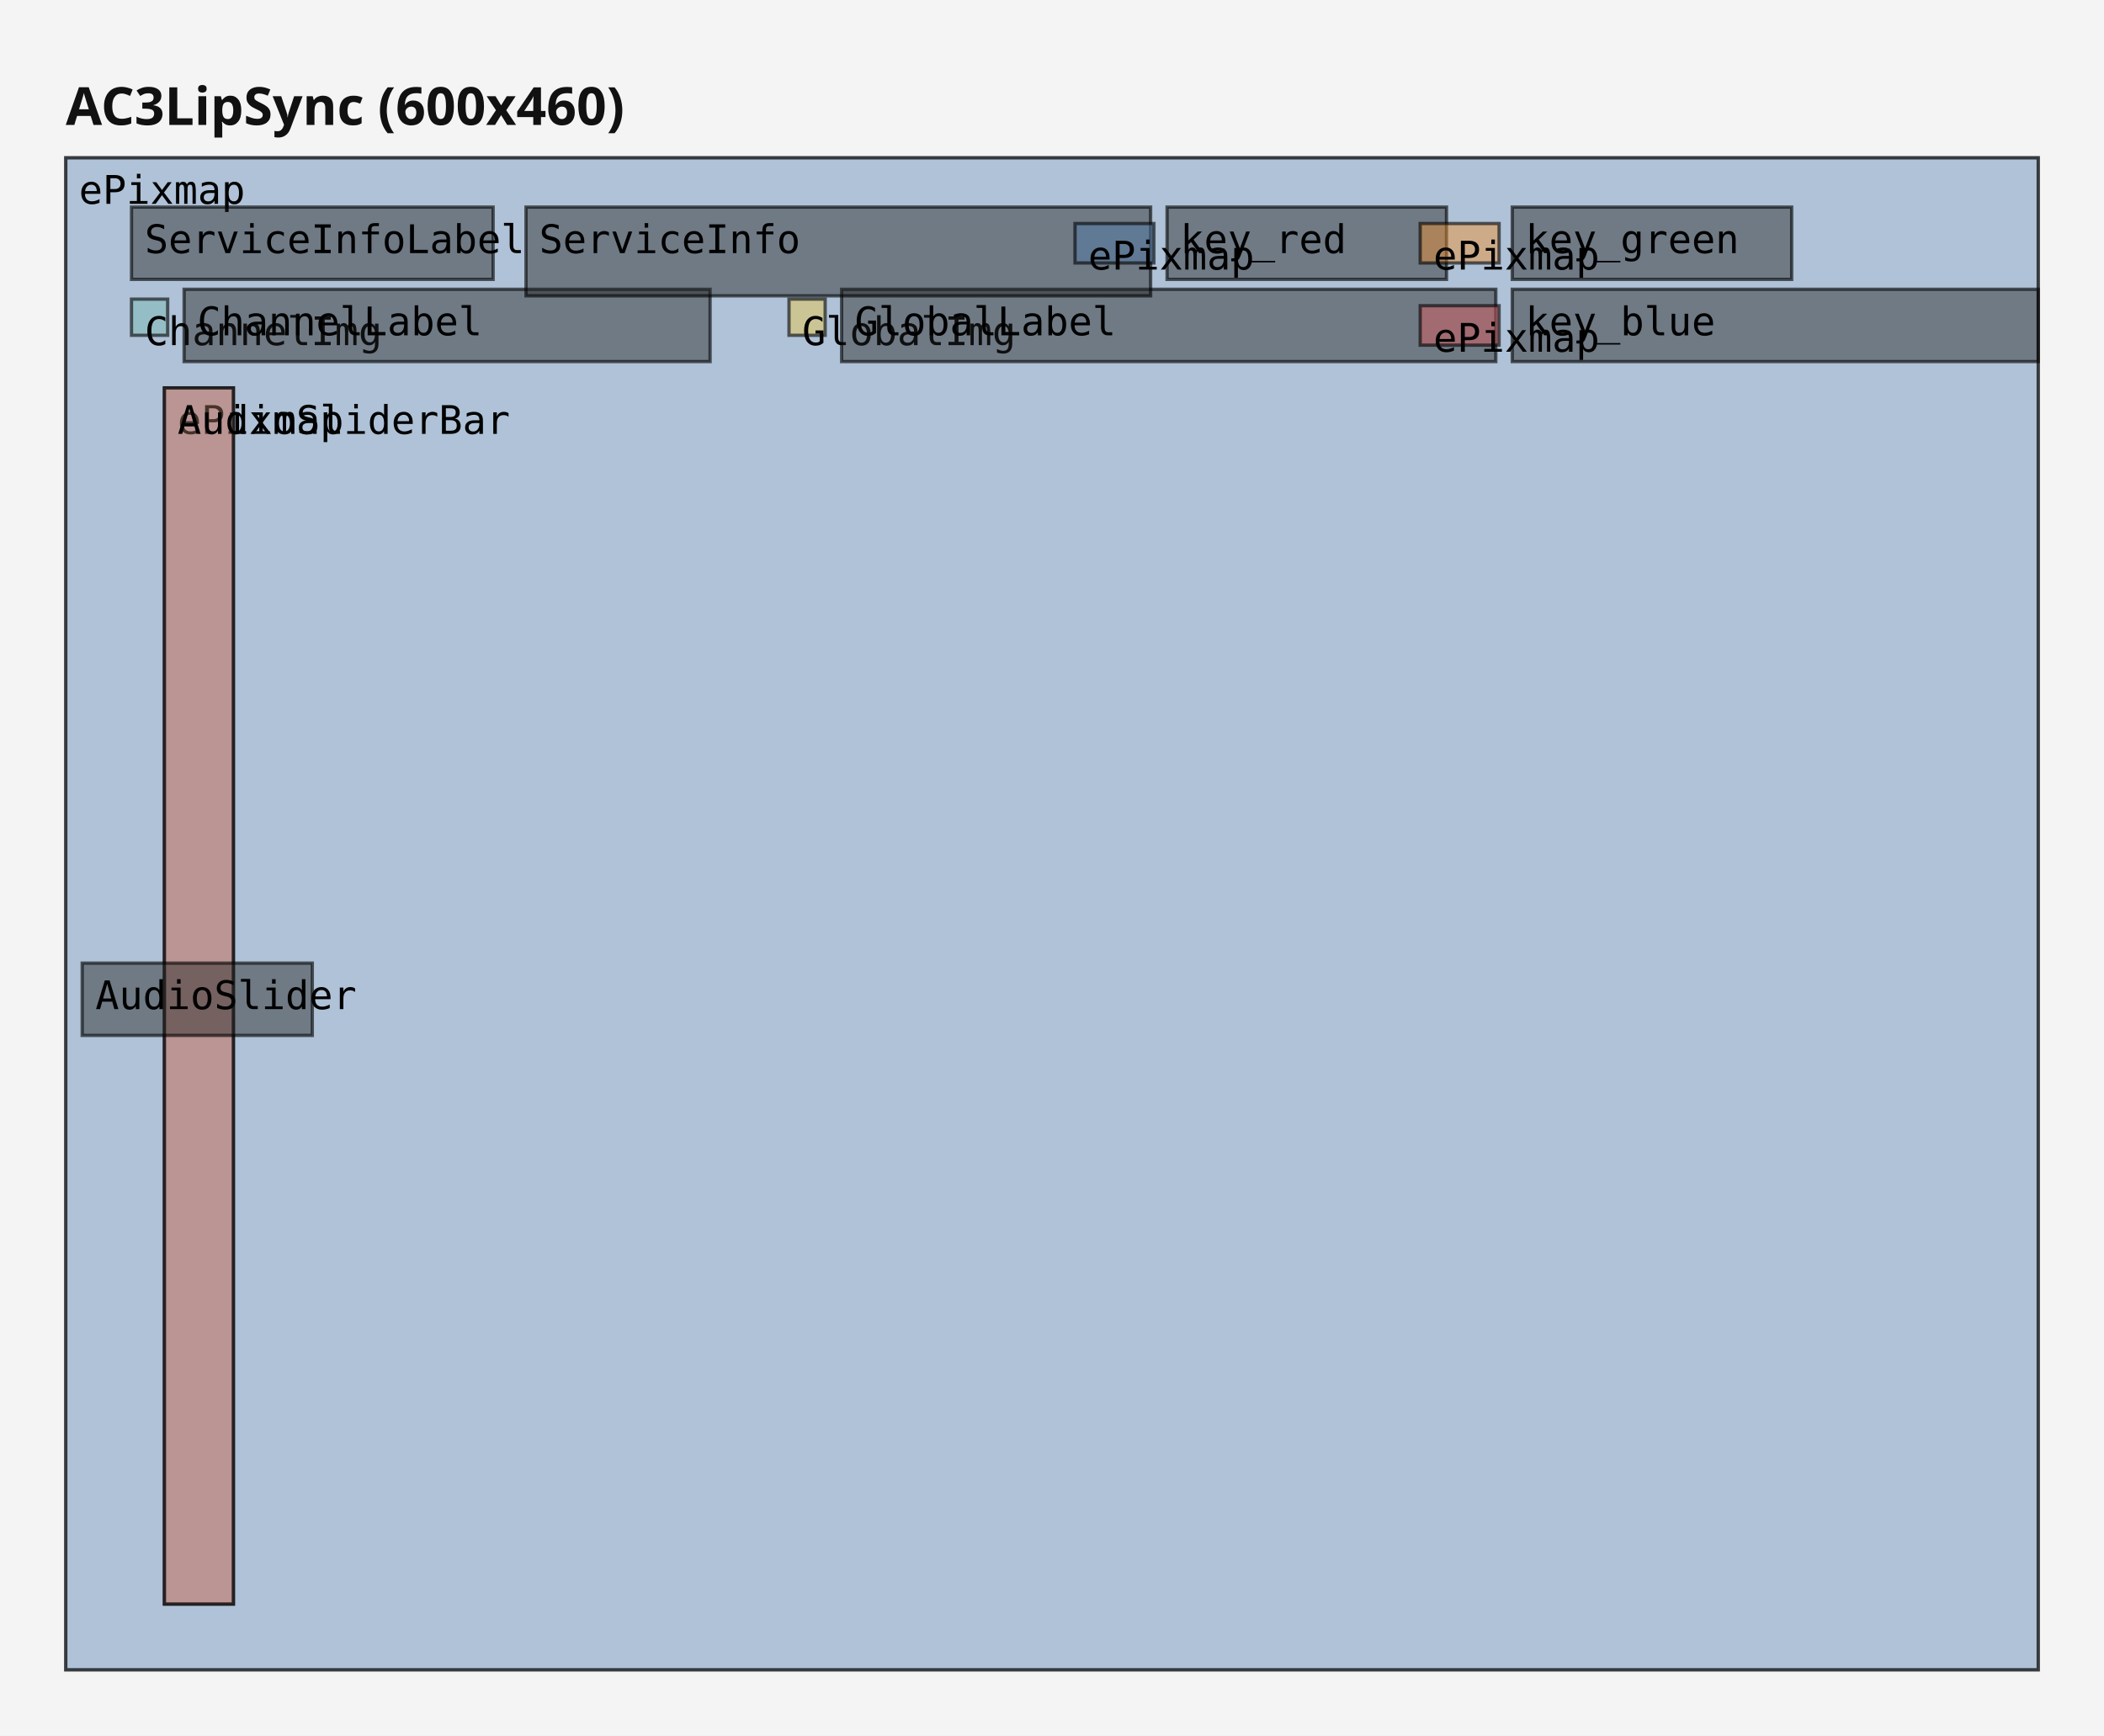
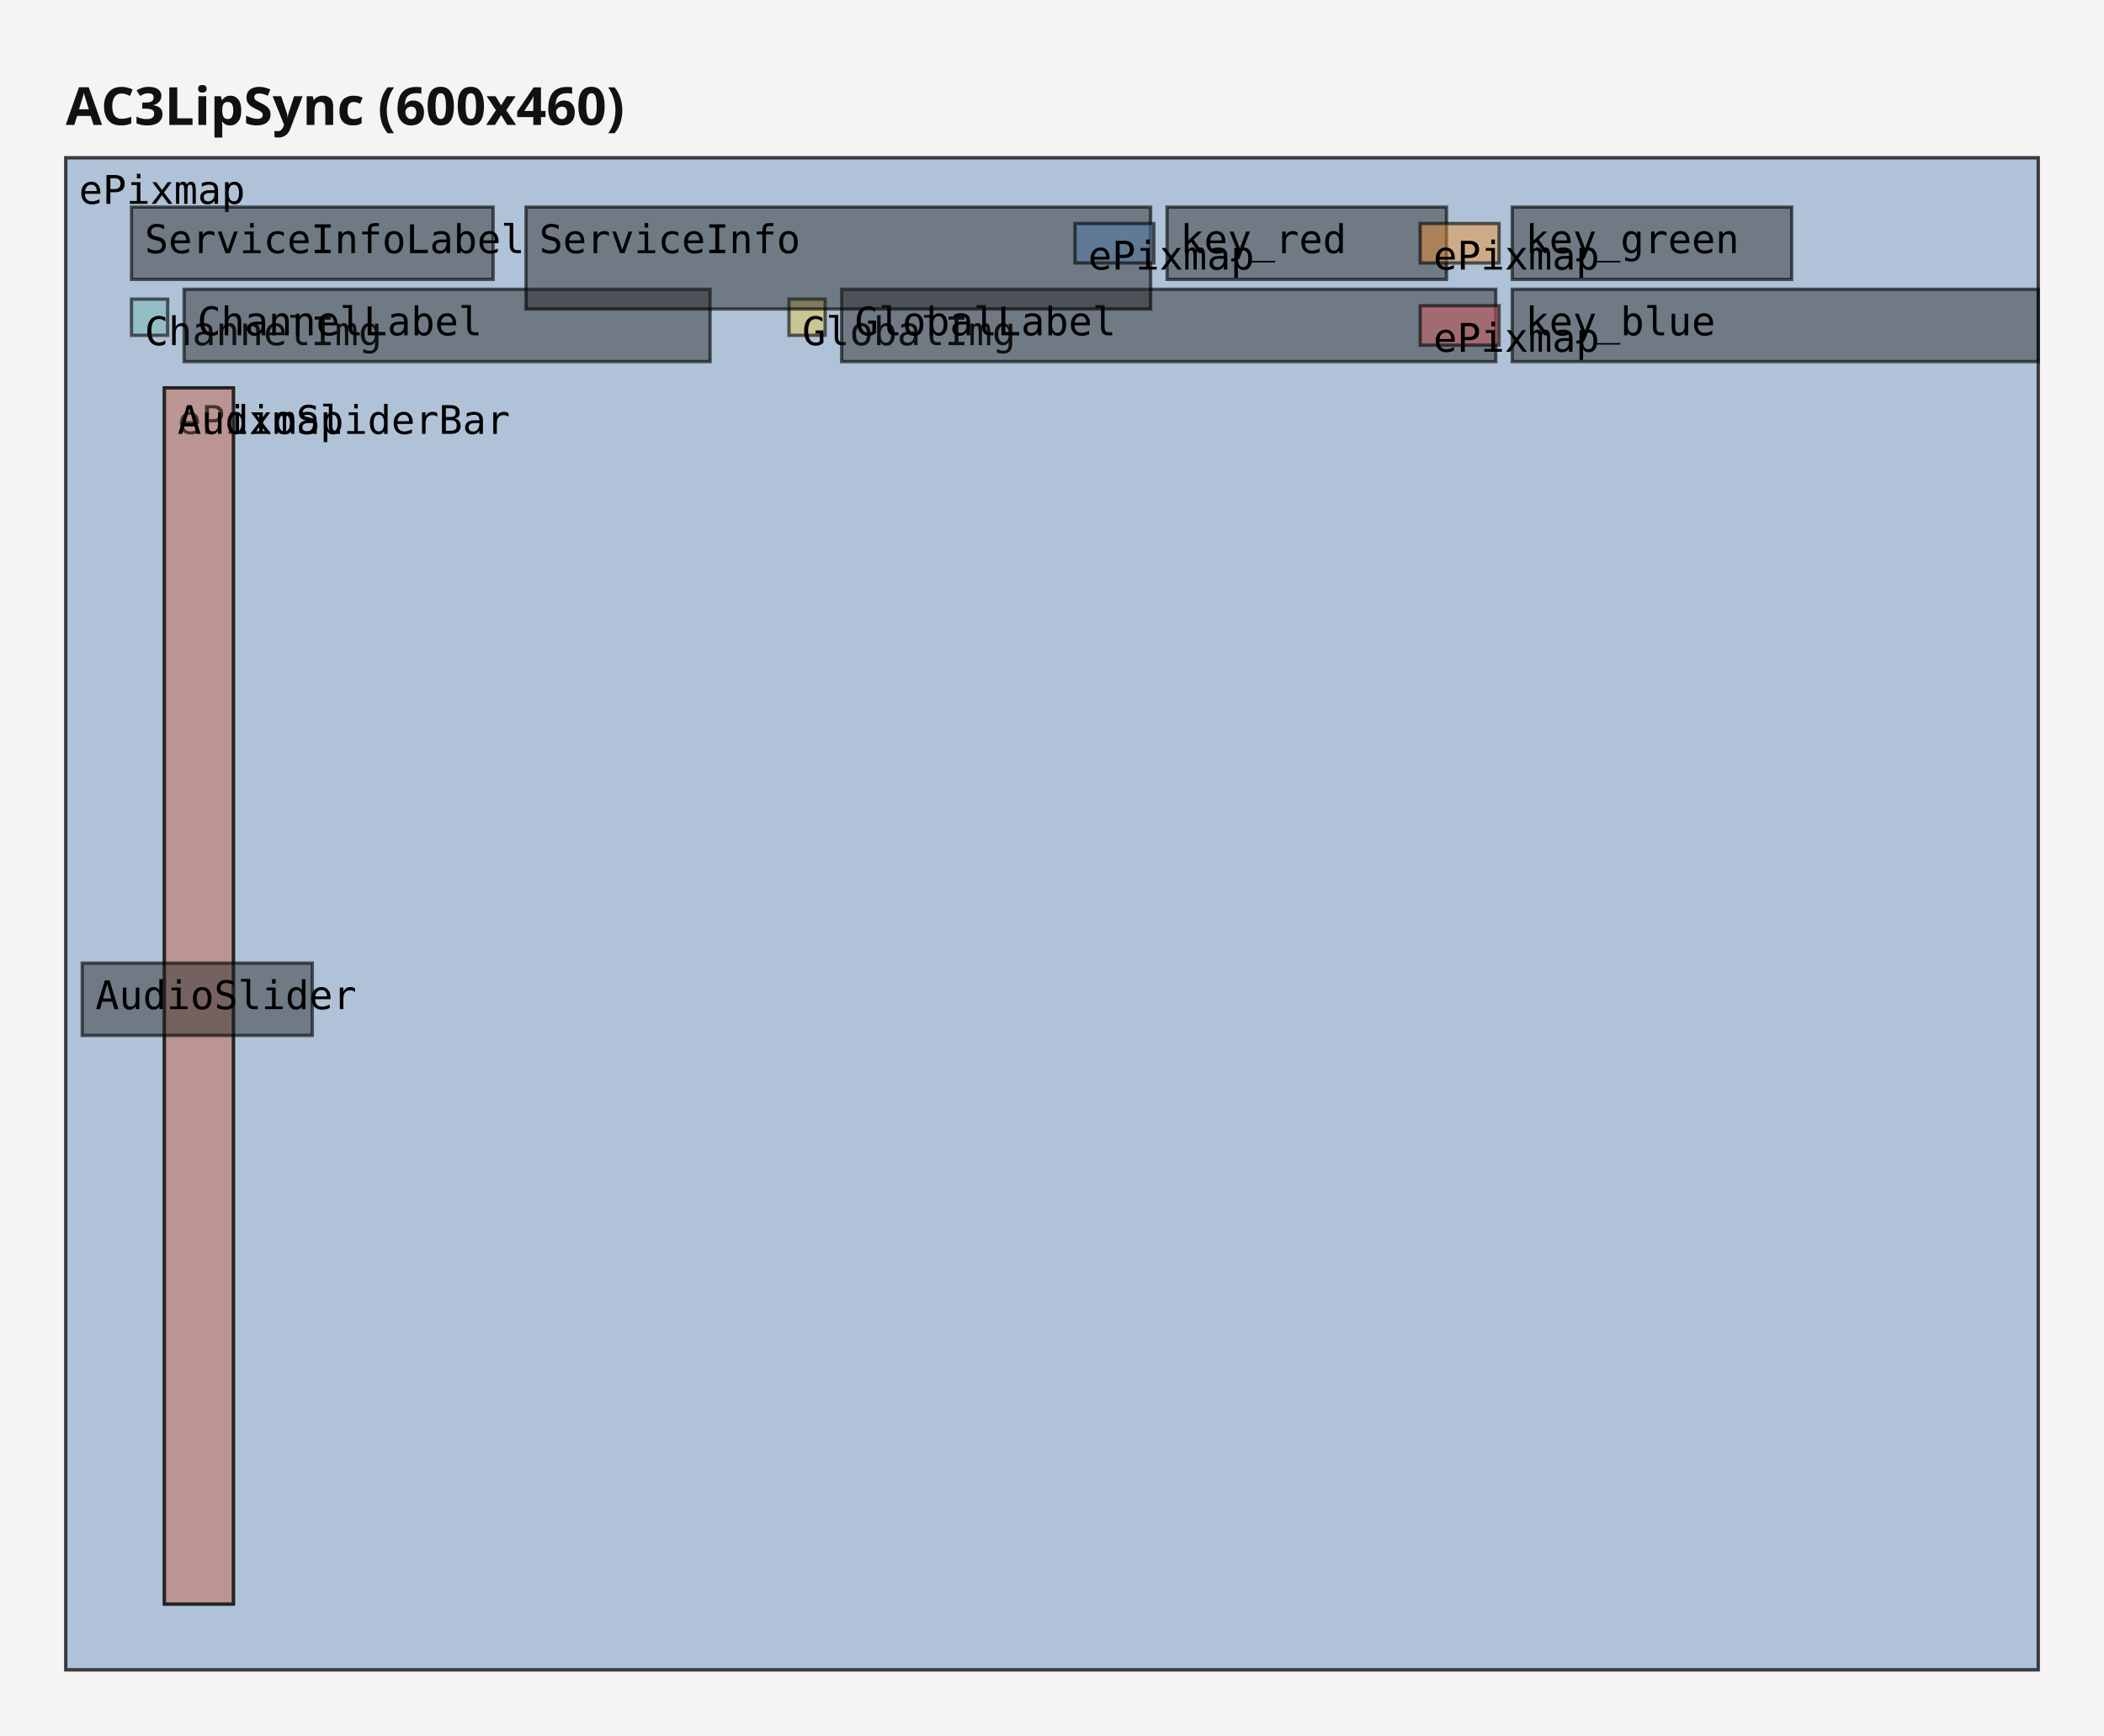
<svg xmlns="http://www.w3.org/2000/svg" width="640" height="528" viewBox="0 0 640 528">
  <rect x="0" y="0" width="640" height="528" fill="#f4f4f4" />
  <text x="20" y="38" font-family="sans-serif" font-size="16" font-weight="bold" fill="#111111">AC3LipSync (600x460)</text>
  <g data-screen="0" transform="translate(20,48)">
    <rect x="0" y="0" width="600" height="460" fill="#ffffff" stroke="#999999" stroke-width="1" />
    <g>
      <rect data-ref="0:0" x="0" y="0" width="600" height="460" fill="#4e79a7" fill-opacity="0.45" stroke="#000000" stroke-opacity="0.6" stroke-width="1" />
      <text x="4" y="14" font-family="monospace" font-size="12" fill="#000000">ePixmap</text>
    </g>
    <g>
      <rect data-ref="0:3" x="20" y="43" width="11" height="11" fill="#76b7b2" fill-opacity="0.45" stroke="#000000" stroke-opacity="0.6" stroke-width="1" />
      <text x="24" y="57" font-family="monospace" font-size="12" fill="#000000">ChannelImg</text>
    </g>
    <g>
      <rect data-ref="0:4" x="36" y="40" width="160" height="22" fill="#232323" fill-opacity="0.45" stroke="#000000" stroke-opacity="0.6" stroke-width="1" />
      <text x="40" y="54" font-family="monospace" font-size="12" fill="#000000">ChannelLabel</text>
    </g>
    <g>
      <rect data-ref="0:5" x="220" y="43" width="11" height="11" fill="#edc948" fill-opacity="0.45" stroke="#000000" stroke-opacity="0.6" stroke-width="1" />
      <text x="224" y="57" font-family="monospace" font-size="12" fill="#000000">GlobalImg</text>
    </g>
    <g>
      <rect data-ref="0:6" x="236" y="40" width="199" height="22" fill="#232323" fill-opacity="0.45" stroke="#000000" stroke-opacity="0.6" stroke-width="1" />
      <text x="240" y="54" font-family="monospace" font-size="12" fill="#000000">GlobalLabel</text>
    </g>
    <g>
      <rect data-ref="0:7" x="30" y="70" width="21" height="370" fill="#ff9da7" fill-opacity="0.45" stroke="#000000" stroke-opacity="0.6" stroke-width="1" />
      <text x="34" y="84" font-family="monospace" font-size="12" fill="#000000">ePixmap</text>
    </g>
    <g>
      <rect data-ref="0:8" x="30" y="70" width="21" height="370" fill="#9c755f" fill-opacity="0.45" stroke="#000000" stroke-opacity="0.6" stroke-width="1" />
      <text x="34" y="84" font-family="monospace" font-size="12" fill="#000000">AudioSliderBar</text>
    </g>
    <g>
      <rect data-ref="0:1" x="20" y="15" width="110" height="22" fill="#232323" fill-opacity="0.45" stroke="#000000" stroke-opacity="0.6" stroke-width="1" />
      <text x="24" y="29" font-family="monospace" font-size="12" fill="#000000">ServiceInfoLabel</text>
    </g>
    <g>
-       <rect data-ref="0:2" x="140" y="15" width="190" height="27" fill="#232323" fill-opacity="0.45" stroke="#000000" stroke-opacity="0.6" stroke-width="1" />
+       <rect data-ref="0:2" x="140" y="15" width="190" height="31" fill="#232323" fill-opacity="0.45" stroke="#000000" stroke-opacity="0.6" stroke-width="1" />
      <text x="144" y="29" font-family="monospace" font-size="12" fill="#000000">ServiceInfo</text>
    </g>
    <g>
      <rect data-ref="0:9" x="5" y="245" width="70" height="22" fill="#232323" fill-opacity="0.45" stroke="#000000" stroke-opacity="0.6" stroke-width="1" />
      <text x="9" y="259" font-family="monospace" font-size="12" fill="#000000">AudioSlider</text>
    </g>
    <g>
      <rect data-ref="0:13" x="335" y="15" width="85" height="22" fill="#232323" fill-opacity="0.45" stroke="#000000" stroke-opacity="0.6" stroke-width="1" />
      <text x="339" y="29" font-family="monospace" font-size="12" fill="#000000">key_red</text>
    </g>
    <g>
      <rect data-ref="0:14" x="440" y="15" width="85" height="22" fill="#232323" fill-opacity="0.45" stroke="#000000" stroke-opacity="0.6" stroke-width="1" />
      <text x="444" y="29" font-family="monospace" font-size="12" fill="#000000">key_green</text>
    </g>
    <g>
      <rect data-ref="0:15" x="440" y="40" width="160" height="22" fill="#232323" fill-opacity="0.45" stroke="#000000" stroke-opacity="0.6" stroke-width="1" />
      <text x="444" y="54" font-family="monospace" font-size="12" fill="#000000">key_blue</text>
    </g>
    <g>
      <rect data-ref="0:10" x="307" y="20" width="24" height="12" fill="#4e79a7" fill-opacity="0.45" stroke="#000000" stroke-opacity="0.6" stroke-width="1" />
      <text x="311" y="34" font-family="monospace" font-size="12" fill="#000000">ePixmap</text>
    </g>
    <g>
      <rect data-ref="0:11" x="412" y="20" width="24" height="12" fill="#f28e2b" fill-opacity="0.45" stroke="#000000" stroke-opacity="0.6" stroke-width="1" />
      <text x="416" y="34" font-family="monospace" font-size="12" fill="#000000">ePixmap</text>
    </g>
    <g>
      <rect data-ref="0:12" x="412" y="45" width="24" height="12" fill="#e15759" fill-opacity="0.45" stroke="#000000" stroke-opacity="0.6" stroke-width="1" />
      <text x="416" y="59" font-family="monospace" font-size="12" fill="#000000">ePixmap</text>
    </g>
  </g>
</svg>
